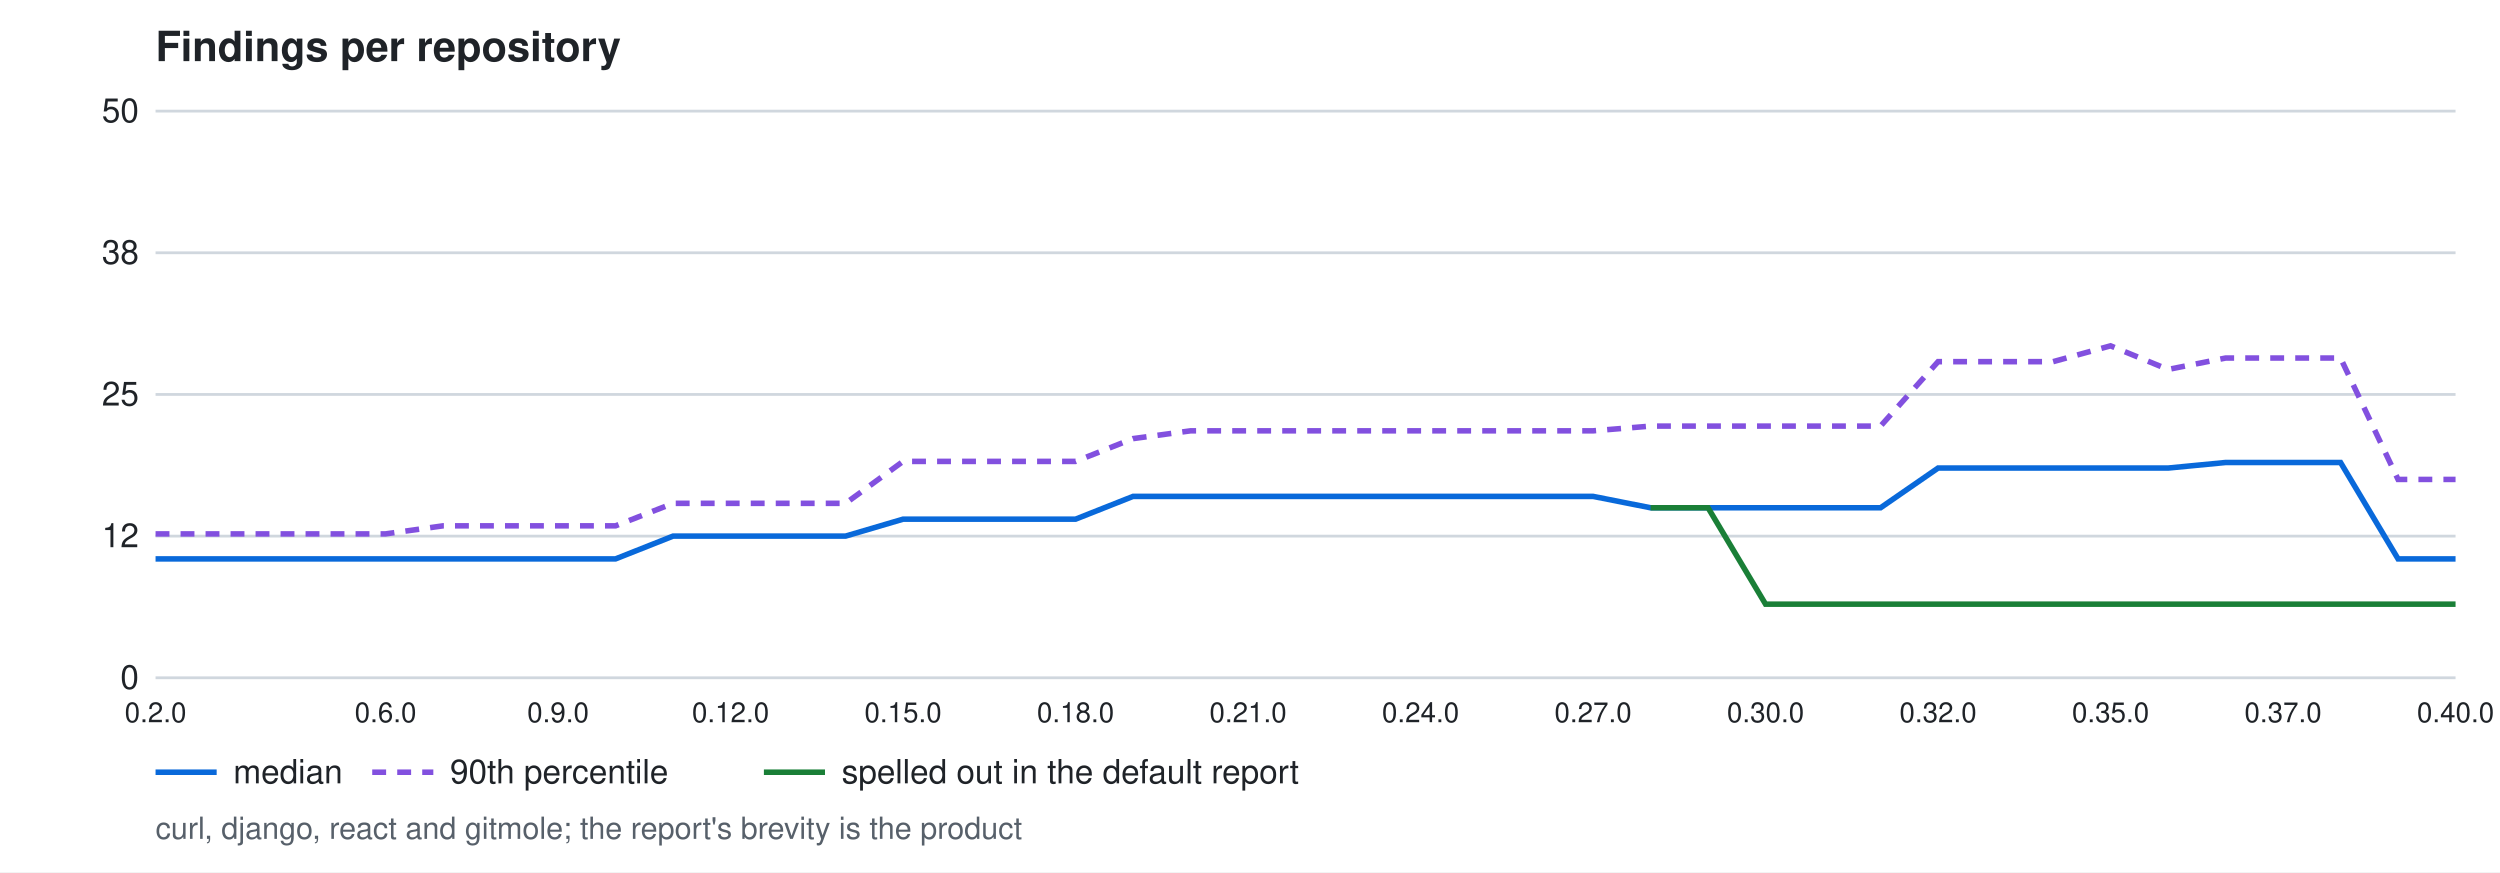
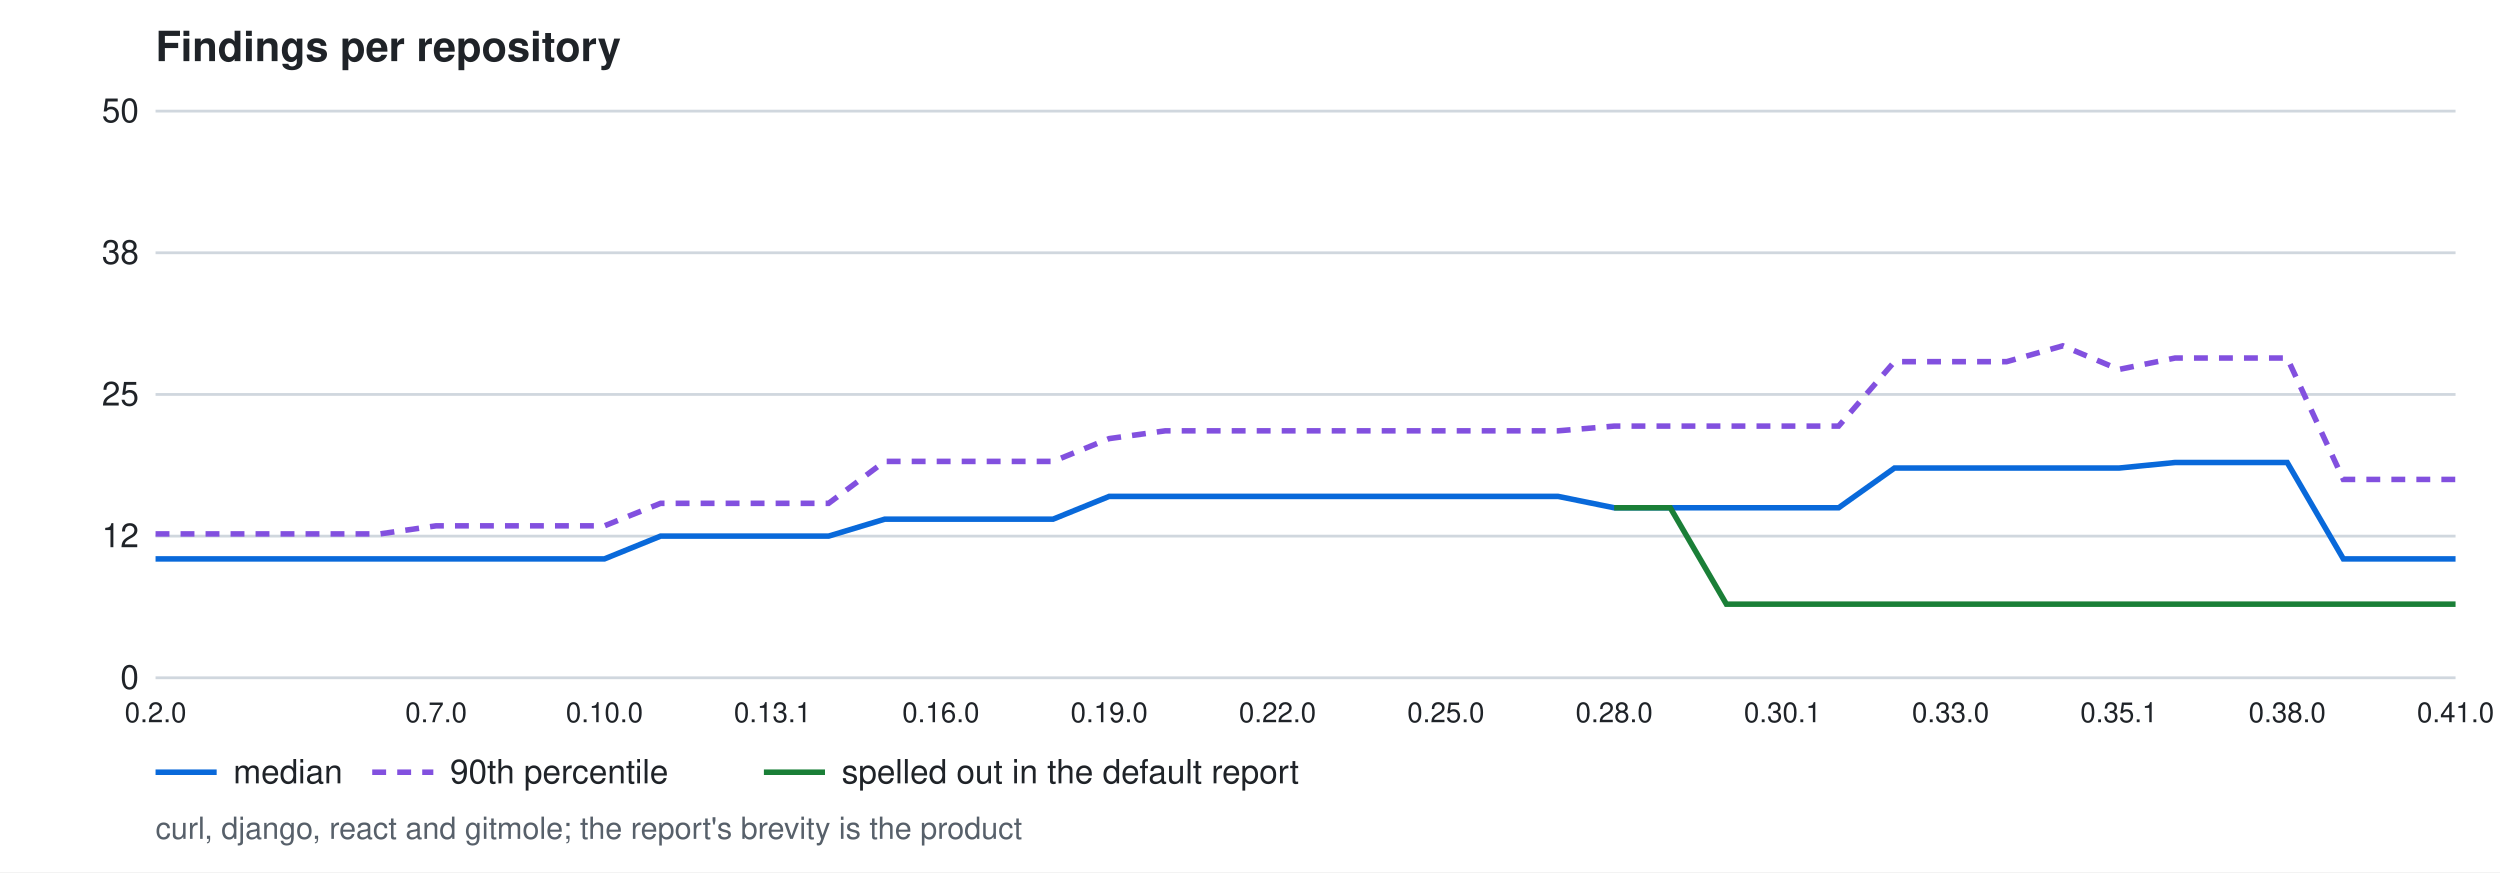
<svg xmlns="http://www.w3.org/2000/svg" width="900" height="314" viewBox="0 0 900 314" font-family="-apple-system,Segoe UI,Helvetica,Arial,sans-serif" font-size="12">
  <rect width="900" height="314" fill="#ffffff" />
  <text x="56" y="22" font-size="15" font-weight="600" fill="#1f2328">Findings per repository</text>
  <line x1="56" y1="244.0" x2="884" y2="244.0" stroke="#d0d7de" stroke-width="1" />
  <text x="50" y="248.0" text-anchor="end" fill="#1f2328">0</text>
  <line x1="56" y1="193.0" x2="884" y2="193.0" stroke="#d0d7de" stroke-width="1" />
  <text x="50" y="197.0" text-anchor="end" fill="#1f2328">12</text>
  <line x1="56" y1="142.0" x2="884" y2="142.0" stroke="#d0d7de" stroke-width="1" />
  <text x="50" y="146.0" text-anchor="end" fill="#1f2328">25</text>
  <line x1="56" y1="91.0" x2="884" y2="91.0" stroke="#d0d7de" stroke-width="1" />
  <text x="50" y="95.0" text-anchor="end" fill="#1f2328">38</text>
  <line x1="56" y1="40.0" x2="884" y2="40.0" stroke="#d0d7de" stroke-width="1" />
  <text x="50" y="44.0" text-anchor="end" fill="#1f2328">50</text>
  <text x="56.0" y="260" text-anchor="middle" fill="#1f2328" font-size="10">0.2.0</text>
-   <text x="138.8" y="260" text-anchor="middle" fill="#1f2328" font-size="10">0.6.0</text>
-   <text x="200.9" y="260" text-anchor="middle" fill="#1f2328" font-size="10">0.9.0</text>
-   <text x="263.0" y="260" text-anchor="middle" fill="#1f2328" font-size="10">0.12.0</text>
-   <text x="325.1" y="260" text-anchor="middle" fill="#1f2328" font-size="10">0.15.0</text>
-   <text x="387.2" y="260" text-anchor="middle" fill="#1f2328" font-size="10">0.18.0</text>
-   <text x="449.3" y="260" text-anchor="middle" fill="#1f2328" font-size="10">0.21.0</text>
-   <text x="511.4" y="260" text-anchor="middle" fill="#1f2328" font-size="10">0.24.0</text>
-   <text x="573.5" y="260" text-anchor="middle" fill="#1f2328" font-size="10">0.27.0</text>
-   <text x="635.6" y="260" text-anchor="middle" fill="#1f2328" font-size="10">0.30.0</text>
-   <text x="697.7" y="260" text-anchor="middle" fill="#1f2328" font-size="10">0.32.0</text>
-   <text x="759.8" y="260" text-anchor="middle" fill="#1f2328" font-size="10">0.35.0</text>
-   <text x="821.9" y="260" text-anchor="middle" fill="#1f2328" font-size="10">0.37.0</text>
-   <text x="884.0" y="260" text-anchor="middle" fill="#1f2328" font-size="10">0.40.0</text>
-   <polyline points="56.0,201.2 76.7,201.2 97.4,201.2 118.1,201.2 138.8,201.2 159.5,201.2 180.2,201.2 200.9,201.2 221.6,201.2 242.3,193.0 263.0,193.0 283.7,193.0 304.4,193.0 325.1,186.9 345.8,186.9 366.5,186.9 387.2,186.9 407.9,178.7 428.6,178.7 449.3,178.7 470.0,178.7 490.7,178.7 511.4,178.7 532.1,178.7 552.8,178.7 573.5,178.7 594.2,182.8 614.9,182.8 635.6,182.8 656.3,182.8 677.0,182.8 697.7,168.5 718.4,168.5 739.1,168.5 759.8,168.5 780.5,168.5 801.2,166.5 821.9,166.5 842.6,166.5 863.3,201.2 884.0,201.2" fill="none" stroke="#0969da" stroke-width="2" />
-   <polyline points="56.0,192.2 76.7,192.2 97.4,192.2 118.1,192.2 138.8,192.2 159.5,189.3 180.2,189.3 200.9,189.3 221.6,189.3 242.3,181.2 263.0,181.2 283.7,181.2 304.4,181.2 325.1,166.1 345.8,166.1 366.5,166.1 387.2,166.1 407.9,157.9 428.6,155.1 449.3,155.1 470.0,155.1 490.7,155.1 511.4,155.1 532.1,155.1 552.8,155.1 573.5,155.1 594.2,153.4 614.9,153.4 635.6,153.4 656.3,153.4 677.0,153.4 697.7,130.2 718.4,130.2 739.1,130.2 759.8,124.5 780.5,133.0 801.2,128.9 821.9,128.9 842.6,128.9 863.3,172.6 884.0,172.6" fill="none" stroke="#8250df" stroke-width="2" stroke-dasharray="5 4" />
-   <polyline points="594.2,182.8 614.9,182.8 635.6,217.5 656.3,217.5 677.0,217.5 697.7,217.5 718.4,217.5 739.1,217.5 759.8,217.5 780.5,217.5 801.2,217.5 821.9,217.5 842.6,217.5 863.3,217.5 884.0,217.5" fill="none" stroke="#1a7f37" stroke-width="2" />
+   <text x="157.0" y="260" text-anchor="middle" fill="#1f2328" font-size="10">0.7.0</text>
+   <text x="217.6" y="260" text-anchor="middle" fill="#1f2328" font-size="10">0.10.0</text>
+   <text x="278.1" y="260" text-anchor="middle" fill="#1f2328" font-size="10">0.13.1</text>
+   <text x="338.7" y="260" text-anchor="middle" fill="#1f2328" font-size="10">0.16.0</text>
+   <text x="399.3" y="260" text-anchor="middle" fill="#1f2328" font-size="10">0.19.0</text>
+   <text x="459.9" y="260" text-anchor="middle" fill="#1f2328" font-size="10">0.22.0</text>
+   <text x="520.5" y="260" text-anchor="middle" fill="#1f2328" font-size="10">0.25.0</text>
+   <text x="581.1" y="260" text-anchor="middle" fill="#1f2328" font-size="10">0.28.0</text>
+   <text x="641.7" y="260" text-anchor="middle" fill="#1f2328" font-size="10">0.30.1</text>
+   <text x="702.2" y="260" text-anchor="middle" fill="#1f2328" font-size="10">0.33.0</text>
+   <text x="762.8" y="260" text-anchor="middle" fill="#1f2328" font-size="10">0.35.1</text>
+   <text x="823.4" y="260" text-anchor="middle" fill="#1f2328" font-size="10">0.38.0</text>
+   <text x="884.0" y="260" text-anchor="middle" fill="#1f2328" font-size="10">0.41.0</text>
+   <polyline points="56.0,201.2 76.2,201.2 96.4,201.2 116.6,201.2 136.8,201.2 157.0,201.2 177.2,201.2 197.4,201.2 217.6,201.2 237.8,193.0 258.0,193.0 278.1,193.0 298.3,193.0 318.5,186.9 338.7,186.9 358.9,186.9 379.1,186.9 399.3,178.7 419.5,178.7 439.7,178.7 459.9,178.7 480.1,178.7 500.3,178.7 520.5,178.7 540.7,178.7 560.9,178.7 581.1,182.8 601.3,182.8 621.5,182.8 641.7,182.8 661.9,182.8 682.0,168.5 702.2,168.5 722.4,168.5 742.6,168.5 762.8,168.5 783.0,166.5 803.2,166.5 823.4,166.5 843.6,201.2 863.8,201.2 884.0,201.2" fill="none" stroke="#0969da" stroke-width="2" />
+   <polyline points="56.0,192.2 76.2,192.2 96.4,192.2 116.6,192.2 136.8,192.2 157.0,189.3 177.2,189.3 197.4,189.3 217.6,189.3 237.8,181.2 258.0,181.2 278.1,181.2 298.3,181.2 318.5,166.1 338.7,166.1 358.9,166.1 379.1,166.1 399.3,157.9 419.5,155.1 439.7,155.1 459.9,155.1 480.1,155.1 500.3,155.1 520.5,155.1 540.7,155.1 560.9,155.1 581.1,153.4 601.3,153.4 621.5,153.4 641.7,153.4 661.9,153.4 682.0,130.2 702.2,130.2 722.4,130.2 742.6,124.5 762.8,133.0 783.0,128.9 803.2,128.9 823.4,128.9 843.6,172.6 863.8,172.6 884.0,172.6" fill="none" stroke="#8250df" stroke-width="2" stroke-dasharray="5 4" />
+   <polyline points="581.1,182.8 601.3,182.8 621.5,217.5 641.7,217.5 661.9,217.5 682.0,217.5 702.2,217.5 722.4,217.5 742.6,217.5 762.8,217.5 783.0,217.5 803.2,217.5 823.4,217.5 843.6,217.5 863.8,217.5 884.0,217.5" fill="none" stroke="#1a7f37" stroke-width="2" />
  <line x1="56" y1="278" x2="78" y2="278" stroke="#0969da" stroke-width="2" />
  <text x="84" y="282" fill="#1f2328">median</text>
  <line x1="134" y1="278" x2="156" y2="278" stroke="#8250df" stroke-width="2" stroke-dasharray="5 4" />
  <text x="162" y="282" fill="#1f2328">90th percentile</text>
  <line x1="275" y1="278" x2="297" y2="278" stroke="#1a7f37" stroke-width="2" />
  <text x="303" y="282" fill="#1f2328">spelled out in the default report</text>
  <text x="56" y="302" fill="#57606a" font-size="11">curl, django, react and gitmole; the report's brevity is the product</text>
</svg>
